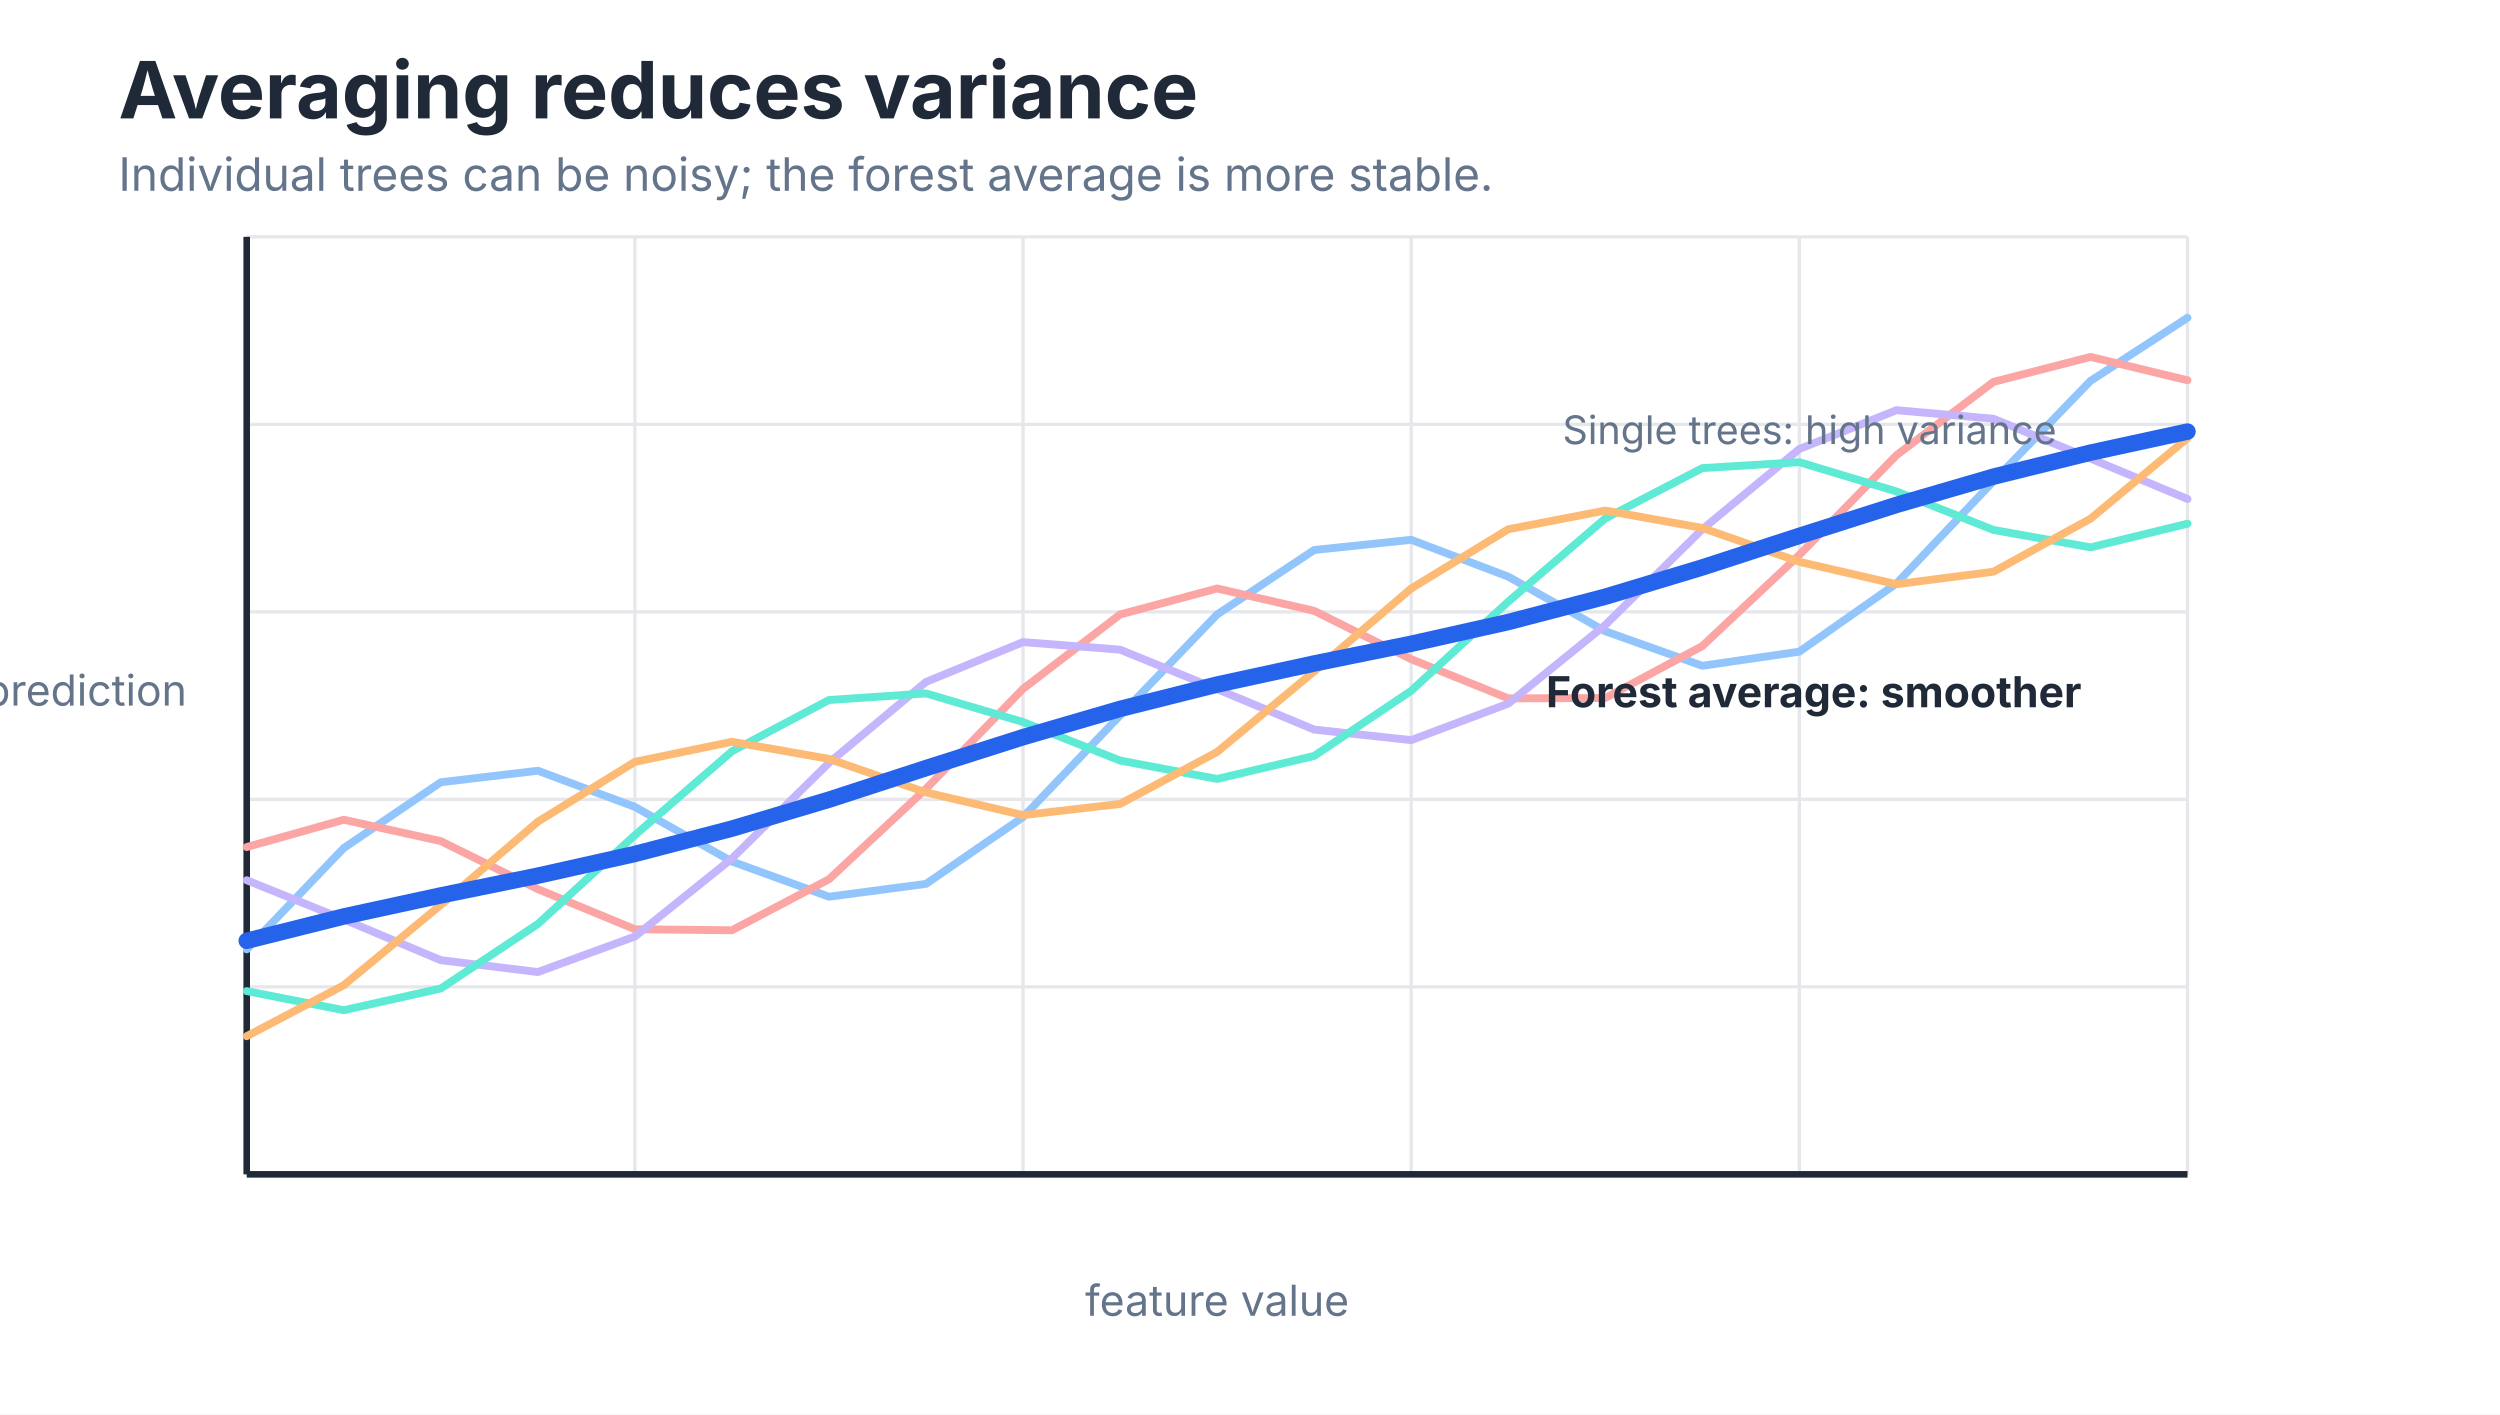
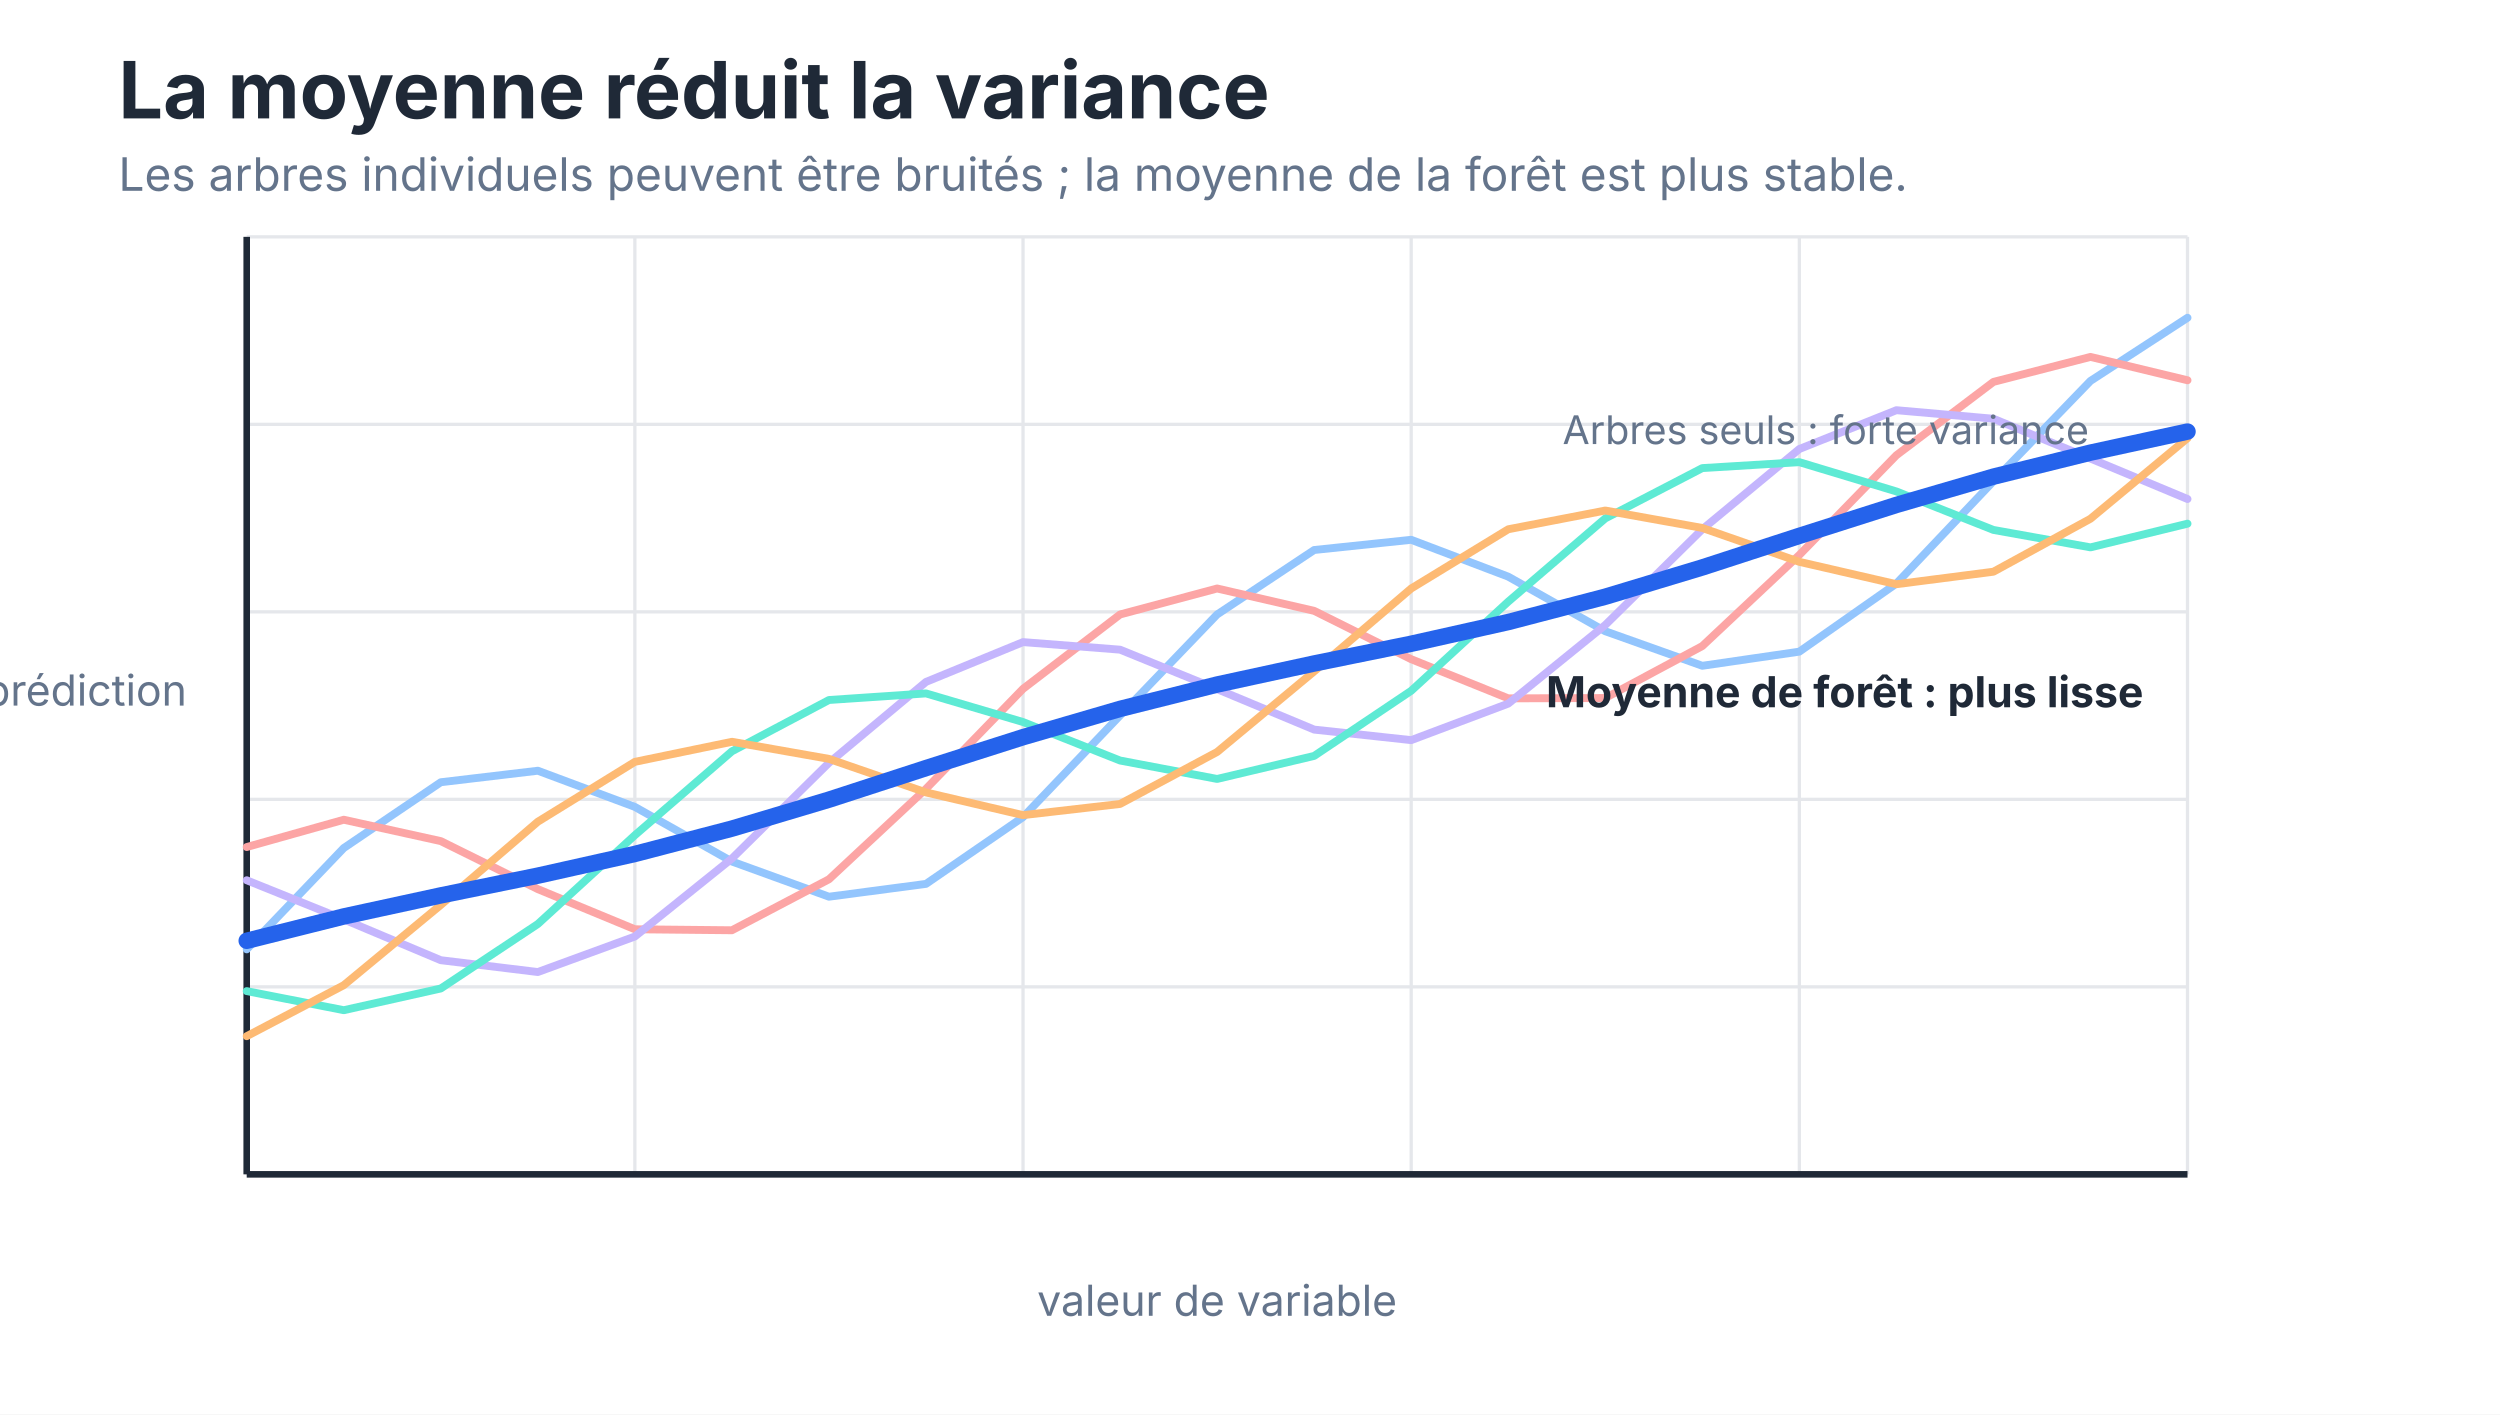
<svg xmlns="http://www.w3.org/2000/svg" width="760" height="430" viewBox="0 0 760 430" role="img">
  <style>
text { font-family: -apple-system, BlinkMacSystemFont, "Segoe UI", sans-serif; fill: #1f2937; }
.title { font-size: 24px; font-weight: 700; }
.subtitle { font-size: 14px; fill: #64748b; }
.label { font-size: 13px; fill: #64748b; }
.small { font-size: 12px; fill: #64748b; }
.node { font-size: 13px; font-weight: 650; }
</style>
  <rect x="0" y="0" width="760" height="430" fill="#ffffff" />
-   <text x="36.0" y="36.0" class="title" text-anchor="start">Averaging reduces variance</text>
-   <text x="36.0" y="58.0" class="subtitle" text-anchor="start">Individual trees can be noisy; the forest average is more stable.</text>
+   <text x="36.0" y="36.0" class="title" text-anchor="start">La moyenne réduit la variance</text>
+   <text x="36.0" y="58.0" class="subtitle" text-anchor="start">Les arbres individuels peuvent être bruités ; la moyenne de la forêt est plus stable.</text>
  <line x1="75.0" y1="72.0" x2="75.0" y2="357.0" stroke="#e5e7eb" stroke-width="1" />
  <line x1="75.0" y1="357.0" x2="665.0" y2="357.0" stroke="#e5e7eb" stroke-width="1" />
  <line x1="193.0" y1="72.0" x2="193.0" y2="357.0" stroke="#e5e7eb" stroke-width="1" />
  <line x1="75.0" y1="300.0" x2="665.0" y2="300.0" stroke="#e5e7eb" stroke-width="1" />
  <line x1="311.0" y1="72.0" x2="311.0" y2="357.0" stroke="#e5e7eb" stroke-width="1" />
  <line x1="75.0" y1="243.0" x2="665.0" y2="243.0" stroke="#e5e7eb" stroke-width="1" />
  <line x1="429.0" y1="72.0" x2="429.0" y2="357.0" stroke="#e5e7eb" stroke-width="1" />
  <line x1="75.0" y1="186.0" x2="665.0" y2="186.0" stroke="#e5e7eb" stroke-width="1" />
  <line x1="547.0" y1="72.0" x2="547.0" y2="357.0" stroke="#e5e7eb" stroke-width="1" />
  <line x1="75.0" y1="129.0" x2="665.0" y2="129.0" stroke="#e5e7eb" stroke-width="1" />
  <line x1="665.0" y1="72.0" x2="665.0" y2="357.0" stroke="#e5e7eb" stroke-width="1" />
  <line x1="75.0" y1="72.0" x2="665.0" y2="72.0" stroke="#e5e7eb" stroke-width="1" />
  <line x1="75.0" y1="357.0" x2="665.0" y2="357.0" stroke="#1f2937" stroke-width="2" />
  <line x1="75.0" y1="72.0" x2="75.0" y2="357.0" stroke="#1f2937" stroke-width="2" />
  <polyline points="75.0,288.6 104.5,257.8 134.0,237.8 163.5,234.3 193.0,245.3 222.5,261.9 252.0,272.6 281.5,268.7 311.0,248.4 340.5,217.5 370.0,186.8 399.5,167.2 429.0,164.1 458.5,175.3 488.0,191.9 517.5,202.4 547.0,198.1 576.5,177.4 606.0,146.3 635.5,115.8 665.0,96.6" fill="none" stroke="#93c5fd" stroke-width="2.4" stroke-linecap="round" stroke-linejoin="round" />
  <polyline points="75.0,257.5 104.5,249.2 134.0,255.7 163.5,270.3 193.0,282.5 222.5,282.8 252.0,267.3 281.5,239.8 311.0,209.4 340.5,186.8 370.0,178.9 399.5,185.7 429.0,200.4 458.5,212.3 488.0,212.2 517.5,196.4 547.0,168.7 576.5,138.4 606.0,116.1 635.5,108.5 665.0,115.6" fill="none" stroke="#fca5a5" stroke-width="2.4" stroke-linecap="round" stroke-linejoin="round" />
  <polyline points="75.0,267.6 104.5,279.5 134.0,291.9 163.5,295.5 193.0,284.7 222.5,261.0 252.0,231.9 281.5,207.3 311.0,195.2 340.5,197.5 370.0,209.5 399.5,221.8 429.0,225.0 458.5,213.9 488.0,190.0 517.5,160.9 547.0,136.5 576.5,124.7 606.0,127.3 635.5,139.4 665.0,151.7" fill="none" stroke="#c4b5fd" stroke-width="2.4" stroke-linecap="round" stroke-linejoin="round" />
  <polyline points="75.0,301.3 104.5,307.1 134.0,300.5 163.5,280.9 193.0,253.9 222.5,228.4 252.0,212.8 281.5,210.8 311.0,219.5 340.5,231.2 370.0,236.8 399.5,229.8 429.0,210.0 458.5,182.9 488.0,157.6 517.5,142.3 547.0,140.5 576.5,149.4 606.0,161.1 635.5,166.4 665.0,159.2" fill="none" stroke="#5eead4" stroke-width="2.4" stroke-linecap="round" stroke-linejoin="round" />
  <polyline points="75.0,315.0 104.5,299.5 134.0,275.1 163.5,249.8 193.0,231.6 222.5,225.5 252.0,230.7 281.5,240.9 311.0,247.8 340.5,244.4 370.0,228.6 399.5,204.1 429.0,178.9 458.5,160.9 488.0,155.2 517.5,160.5 547.0,170.8 576.5,177.6 606.0,173.8 635.5,157.7 665.0,133.2" fill="none" stroke="#fdba74" stroke-width="2.4" stroke-linecap="round" stroke-linejoin="round" />
  <polyline points="75.0,286.0 104.5,278.6 134.0,272.2 163.5,266.2 193.0,259.6 222.5,251.9 252.0,243.1 281.5,233.5 311.0,224.1 340.5,215.5 370.0,208.1 399.5,201.7 429.0,195.7 458.5,189.1 488.0,181.4 517.5,172.5 547.0,162.9 576.5,153.5 606.0,144.9 635.5,137.6 665.0,131.2" fill="none" stroke="#2563eb" stroke-width="5" stroke-linecap="round" stroke-linejoin="round" />
-   <text x="475.0" y="135.0" class="small" text-anchor="start">Single trees: high variance</text>
-   <text x="470.0" y="215.0" class="node" text-anchor="start">Forest average: smoother</text>
-   <text x="370.0" y="400.0" class="label" text-anchor="middle">feature value</text>
-   <text x="26.0" y="214.5" class="label" text-anchor="middle">prediction</text>
+   <text x="475.0" y="135.0" class="small" text-anchor="start">Arbres seuls : forte variance</text>
+   <text x="470.0" y="215.0" class="node" text-anchor="start">Moyenne de forêt : plus lisse</text>
+   <text x="370.0" y="400.0" class="label" text-anchor="middle">valeur de variable</text>
+   <text x="26.0" y="214.5" class="label" text-anchor="middle">prédiction</text>
</svg>
